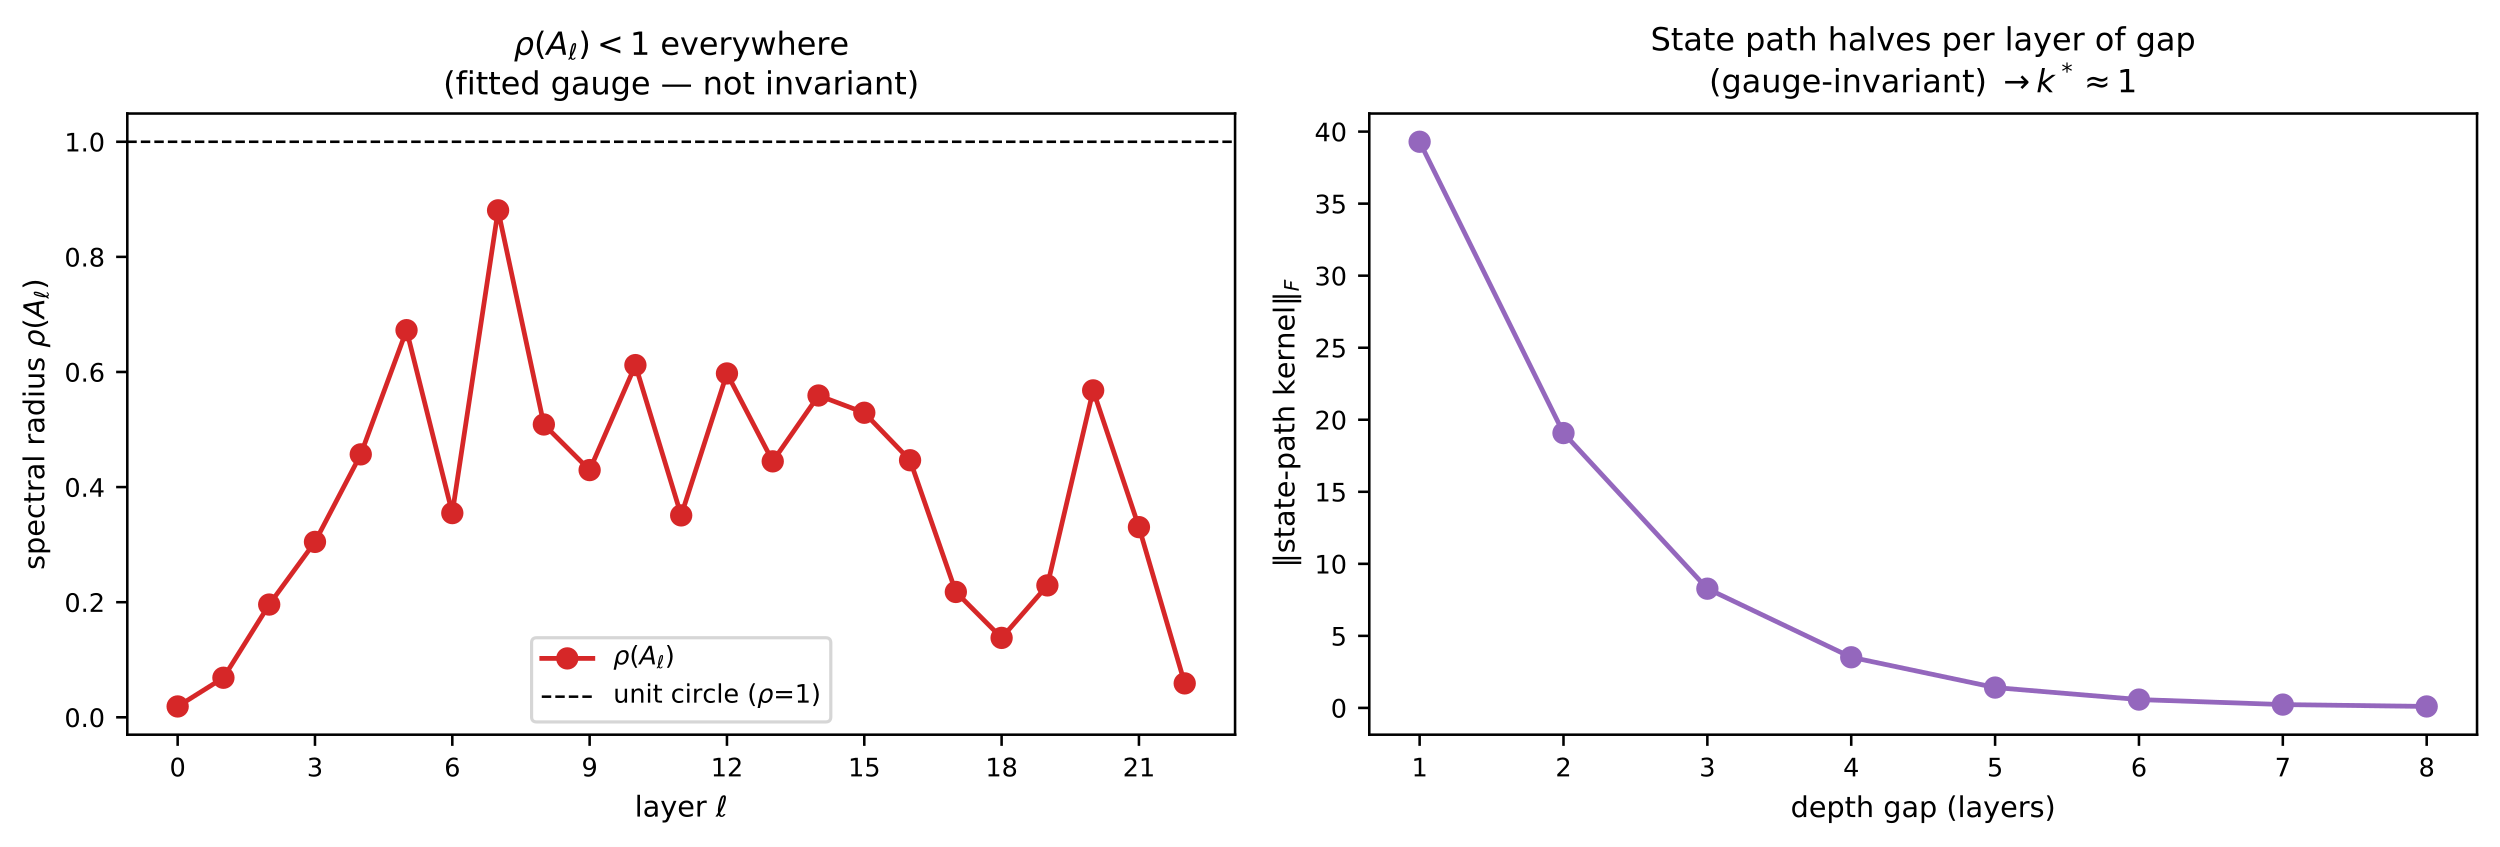
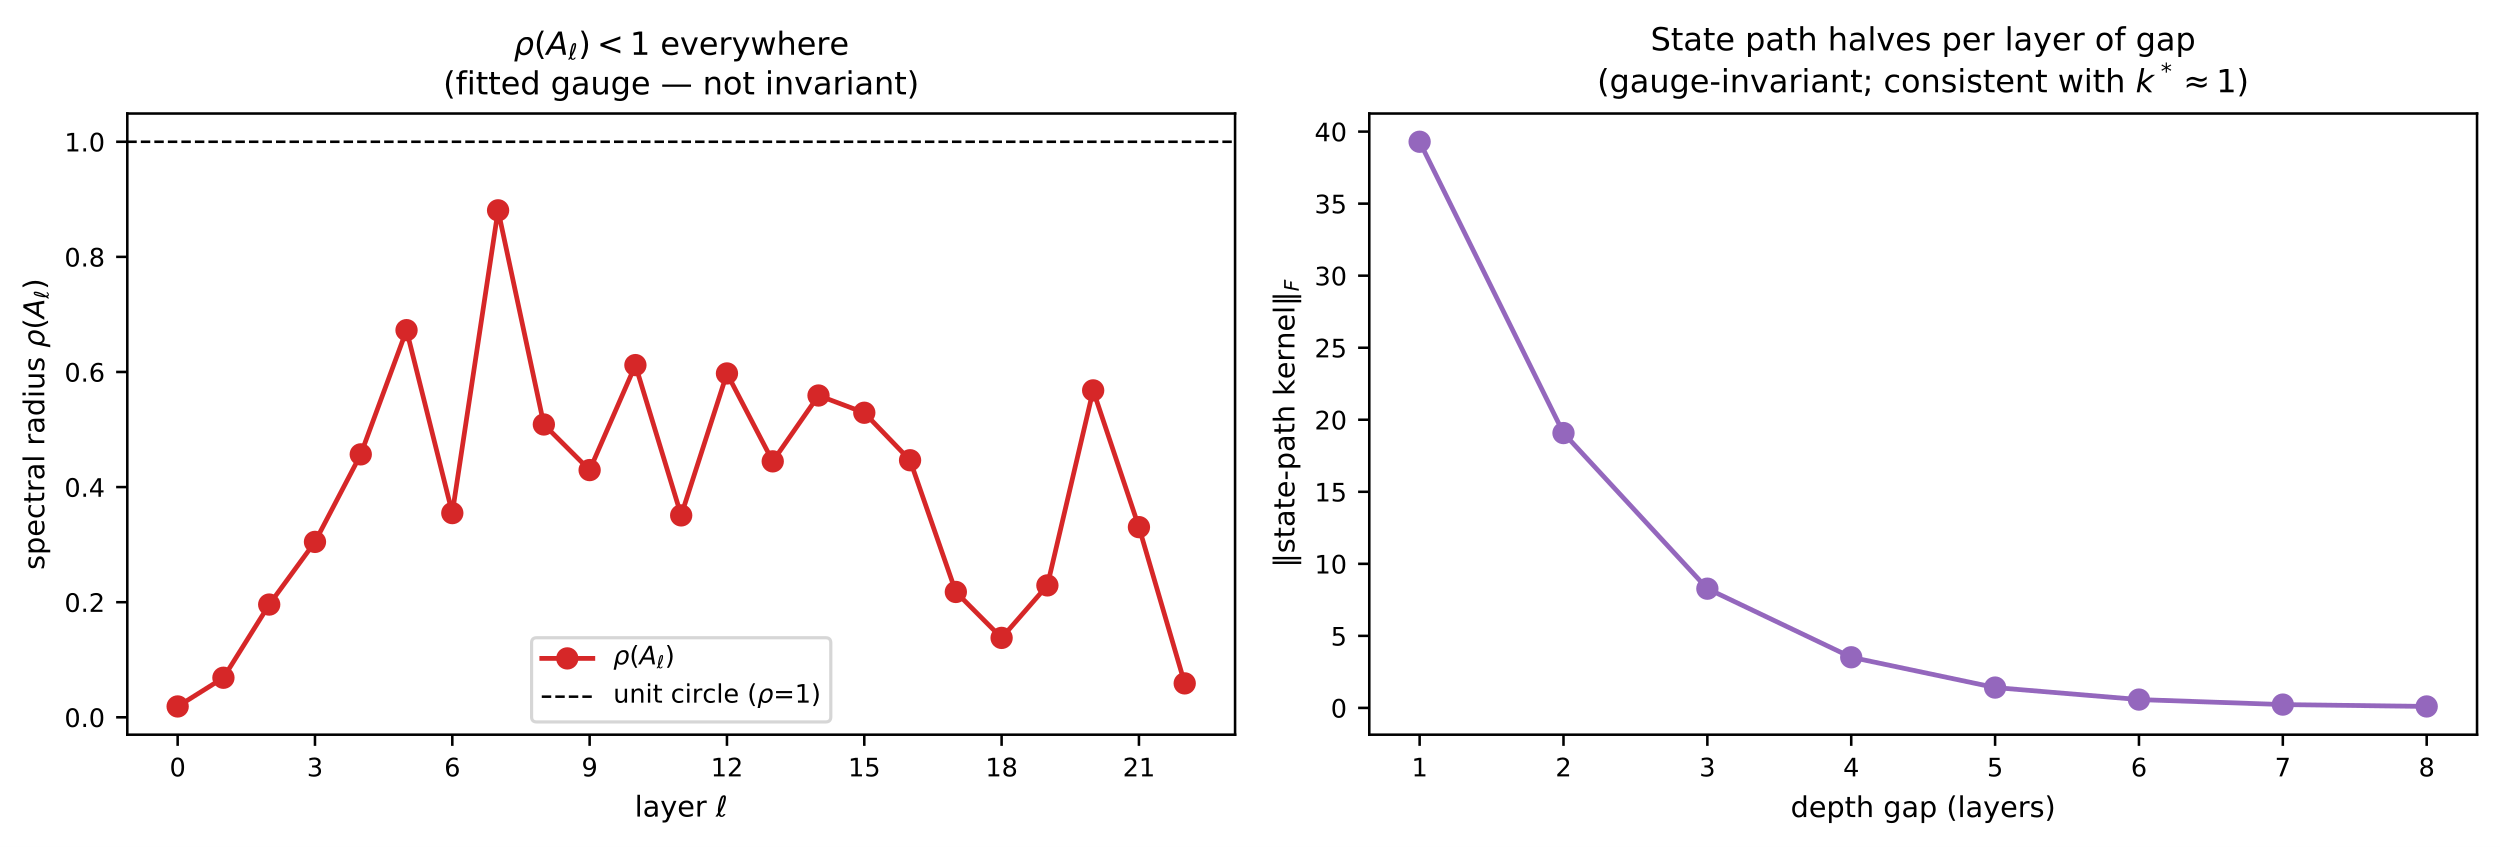
<svg xmlns="http://www.w3.org/2000/svg" xmlns:xlink="http://www.w3.org/1999/xlink" width="784.072pt" height="265.623pt" viewBox="0 0 784.072 265.623" version="1.1">
  <defs>
    <style type="text/css">*{stroke-linejoin: round; stroke-linecap: butt}</style>
  </defs>
  <g id="figure_1">
    <g id="patch_1">
      <path d="M 0 265.623  L 784.072 265.623  L 784.072 0  L 0 0  z " style="fill: #ffffff" />
    </g>
    <g id="axes_1">
      <g id="patch_2">
        <path d="M 39.925 230.42  L 387.353 230.42  L 387.353 35.604  L 39.925 35.604  z " style="fill: #ffffff" />
      </g>
      <g id="matplotlib.axis_1">
        <g id="xtick_1">
          <g id="line2d_1">
            <defs>
              <path id="m513581c044" d="M 0 0  L 0 3.5  " style="stroke: #000000; stroke-width: 0.8" />
            </defs>
            <g>
              <use xlink:href="#m513581c044" x="55.717" y="230.42" style="stroke: #000000; stroke-width: 0.8" />
            </g>
          </g>
          <g id="text_1">
            <text style="font-size: 8px; font-family: 'DejaVu Sans', 'Bitstream Vera Sans', 'Computer Modern Sans Serif', 'Lucida Grande', 'Verdana', 'Geneva', 'Lucid', 'Arial', 'Helvetica', 'Avant Garde', sans-serif; text-anchor: middle" x="55.717" y="243.499" transform="rotate(-0 55.71679 243.4986)">0</text>
          </g>
        </g>
        <g id="xtick_2">
          <g id="line2d_2">
            <g>
              <use xlink:href="#m513581c044" x="98.786" y="230.42" style="stroke: #000000; stroke-width: 0.8" />
            </g>
          </g>
          <g id="text_2">
            <text style="font-size: 8px; font-family: 'DejaVu Sans', 'Bitstream Vera Sans', 'Computer Modern Sans Serif', 'Lucida Grande', 'Verdana', 'Geneva', 'Lucid', 'Arial', 'Helvetica', 'Avant Garde', sans-serif; text-anchor: middle" x="98.786" y="243.499" transform="rotate(-0 98.78638 243.4986)">3</text>
          </g>
        </g>
        <g id="xtick_3">
          <g id="line2d_3">
            <g>
              <use xlink:href="#m513581c044" x="141.856" y="230.42" style="stroke: #000000; stroke-width: 0.8" />
            </g>
          </g>
          <g id="text_3">
            <text style="font-size: 8px; font-family: 'DejaVu Sans', 'Bitstream Vera Sans', 'Computer Modern Sans Serif', 'Lucida Grande', 'Verdana', 'Geneva', 'Lucid', 'Arial', 'Helvetica', 'Avant Garde', sans-serif; text-anchor: middle" x="141.856" y="243.499" transform="rotate(-0 141.856 243.4986)">6</text>
          </g>
        </g>
        <g id="xtick_4">
          <g id="line2d_4">
            <g>
              <use xlink:href="#m513581c044" x="184.926" y="230.42" style="stroke: #000000; stroke-width: 0.8" />
            </g>
          </g>
          <g id="text_4">
            <text style="font-size: 8px; font-family: 'DejaVu Sans', 'Bitstream Vera Sans', 'Computer Modern Sans Serif', 'Lucida Grande', 'Verdana', 'Geneva', 'Lucid', 'Arial', 'Helvetica', 'Avant Garde', sans-serif; text-anchor: middle" x="184.926" y="243.499" transform="rotate(-0 184.9256 243.4986)">9</text>
          </g>
        </g>
        <g id="xtick_5">
          <g id="line2d_5">
            <g>
              <use xlink:href="#m513581c044" x="227.995" y="230.42" style="stroke: #000000; stroke-width: 0.8" />
            </g>
          </g>
          <g id="text_5">
            <text style="font-size: 8px; font-family: 'DejaVu Sans', 'Bitstream Vera Sans', 'Computer Modern Sans Serif', 'Lucida Grande', 'Verdana', 'Geneva', 'Lucid', 'Arial', 'Helvetica', 'Avant Garde', sans-serif; text-anchor: middle" x="227.995" y="243.499" transform="rotate(-0 227.9952 243.4986)">12</text>
          </g>
        </g>
        <g id="xtick_6">
          <g id="line2d_6">
            <g>
              <use xlink:href="#m513581c044" x="271.065" y="230.42" style="stroke: #000000; stroke-width: 0.8" />
            </g>
          </g>
          <g id="text_6">
            <text style="font-size: 8px; font-family: 'DejaVu Sans', 'Bitstream Vera Sans', 'Computer Modern Sans Serif', 'Lucida Grande', 'Verdana', 'Geneva', 'Lucid', 'Arial', 'Helvetica', 'Avant Garde', sans-serif; text-anchor: middle" x="271.065" y="243.499" transform="rotate(-0 271.0647 243.4986)">15</text>
          </g>
        </g>
        <g id="xtick_7">
          <g id="line2d_7">
            <g>
              <use xlink:href="#m513581c044" x="314.134" y="230.42" style="stroke: #000000; stroke-width: 0.8" />
            </g>
          </g>
          <g id="text_7">
            <text style="font-size: 8px; font-family: 'DejaVu Sans', 'Bitstream Vera Sans', 'Computer Modern Sans Serif', 'Lucida Grande', 'Verdana', 'Geneva', 'Lucid', 'Arial', 'Helvetica', 'Avant Garde', sans-serif; text-anchor: middle" x="314.134" y="243.499" transform="rotate(-0 314.1343 243.4986)">18</text>
          </g>
        </g>
        <g id="xtick_8">
          <g id="line2d_8">
            <g>
              <use xlink:href="#m513581c044" x="357.204" y="230.42" style="stroke: #000000; stroke-width: 0.8" />
            </g>
          </g>
          <g id="text_8">
            <text style="font-size: 8px; font-family: 'DejaVu Sans', 'Bitstream Vera Sans', 'Computer Modern Sans Serif', 'Lucida Grande', 'Verdana', 'Geneva', 'Lucid', 'Arial', 'Helvetica', 'Avant Garde', sans-serif; text-anchor: middle" x="357.204" y="243.499" transform="rotate(-0 357.2039 243.4986)">21</text>
          </g>
        </g>
        <g id="text_9">
          <g transform="translate(199.0586 256.2605)">
            <text>
              <tspan x="0" y="-0.156" style="font-size: 9px; font-family: 'DejaVu Sans'">l</tspan>
              <tspan x="2.5" y="-0.156" style="font-size: 9px; font-family: 'DejaVu Sans'">a</tspan>
              <tspan x="8.016" y="-0.156" style="font-size: 9px; font-family: 'DejaVu Sans'">y</tspan>
              <tspan x="13.342" y="-0.156" style="font-size: 9px; font-family: 'DejaVu Sans'">e</tspan>
              <tspan x="18.879" y="-0.156" style="font-size: 9px; font-family: 'DejaVu Sans'">r</tspan>
              <tspan x="22.579" y="-0.156" style="font-size: 9px; font-family: 'DejaVu Sans'"> </tspan>
              <tspan x="25.44" y="-0.156" style="font-style: oblique; font-size: 9px; font-family: 'DejaVu Sans'">ℓ</tspan>
            </text>
          </g>
        </g>
      </g>
      <g id="matplotlib.axis_2">
        <g id="ytick_1">
          <g id="line2d_9">
            <defs>
              <path id="m32dd1cf0d6" d="M 0 0  L -3.5 0  " style="stroke: #000000; stroke-width: 0.8" />
            </defs>
            <g>
              <use xlink:href="#m32dd1cf0d6" x="39.925" y="224.966" style="stroke: #000000; stroke-width: 0.8" />
            </g>
          </g>
          <g id="text_10">
            <text style="font-size: 8px; font-family: 'DejaVu Sans', 'Bitstream Vera Sans', 'Computer Modern Sans Serif', 'Lucida Grande', 'Verdana', 'Geneva', 'Lucid', 'Arial', 'Helvetica', 'Avant Garde', sans-serif; text-anchor: end" x="32.925" y="228.006" transform="rotate(-0 32.92461 228.0056)">0.0</text>
          </g>
        </g>
        <g id="ytick_2">
          <g id="line2d_10">
            <g>
              <use xlink:href="#m32dd1cf0d6" x="39.925" y="188.865" style="stroke: #000000; stroke-width: 0.8" />
            </g>
          </g>
          <g id="text_11">
            <text style="font-size: 8px; font-family: 'DejaVu Sans', 'Bitstream Vera Sans', 'Computer Modern Sans Serif', 'Lucida Grande', 'Verdana', 'Geneva', 'Lucid', 'Arial', 'Helvetica', 'Avant Garde', sans-serif; text-anchor: end" x="32.925" y="191.904" transform="rotate(-0 32.92461 191.9041)">0.2</text>
          </g>
        </g>
        <g id="ytick_3">
          <g id="line2d_11">
            <g>
              <use xlink:href="#m32dd1cf0d6" x="39.925" y="152.764" style="stroke: #000000; stroke-width: 0.8" />
            </g>
          </g>
          <g id="text_12">
            <text style="font-size: 8px; font-family: 'DejaVu Sans', 'Bitstream Vera Sans', 'Computer Modern Sans Serif', 'Lucida Grande', 'Verdana', 'Geneva', 'Lucid', 'Arial', 'Helvetica', 'Avant Garde', sans-serif; text-anchor: end" x="32.925" y="155.803" transform="rotate(-0 32.92461 155.8026)">0.4</text>
          </g>
        </g>
        <g id="ytick_4">
          <g id="line2d_12">
            <g>
              <use xlink:href="#m32dd1cf0d6" x="39.925" y="116.662" style="stroke: #000000; stroke-width: 0.8" />
            </g>
          </g>
          <g id="text_13">
            <text style="font-size: 8px; font-family: 'DejaVu Sans', 'Bitstream Vera Sans', 'Computer Modern Sans Serif', 'Lucida Grande', 'Verdana', 'Geneva', 'Lucid', 'Arial', 'Helvetica', 'Avant Garde', sans-serif; text-anchor: end" x="32.925" y="119.701" transform="rotate(-0 32.92461 119.7011)">0.6</text>
          </g>
        </g>
        <g id="ytick_5">
          <g id="line2d_13">
            <g>
              <use xlink:href="#m32dd1cf0d6" x="39.925" y="80.561" style="stroke: #000000; stroke-width: 0.8" />
            </g>
          </g>
          <g id="text_14">
            <text style="font-size: 8px; font-family: 'DejaVu Sans', 'Bitstream Vera Sans', 'Computer Modern Sans Serif', 'Lucida Grande', 'Verdana', 'Geneva', 'Lucid', 'Arial', 'Helvetica', 'Avant Garde', sans-serif; text-anchor: end" x="32.925" y="83.6" transform="rotate(-0 32.92461 83.59958)">0.8</text>
          </g>
        </g>
        <g id="ytick_6">
          <g id="line2d_14">
            <g>
              <use xlink:href="#m32dd1cf0d6" x="39.925" y="44.459" style="stroke: #000000; stroke-width: 0.8" />
            </g>
          </g>
          <g id="text_15">
            <text style="font-size: 8px; font-family: 'DejaVu Sans', 'Bitstream Vera Sans', 'Computer Modern Sans Serif', 'Lucida Grande', 'Verdana', 'Geneva', 'Lucid', 'Arial', 'Helvetica', 'Avant Garde', sans-serif; text-anchor: end" x="32.925" y="47.498" transform="rotate(-0 32.92461 47.49808)">1.0</text>
          </g>
        </g>
        <g id="text_16">
          <g transform="translate(14.04 178.7321) rotate(-90)">
            <text>
              <tspan x="0" y="-0.156" style="font-size: 9px; font-family: 'DejaVu Sans'">s</tspan>
              <tspan x="4.689" y="-0.156" style="font-size: 9px; font-family: 'DejaVu Sans'">p</tspan>
              <tspan x="10.402" y="-0.156" style="font-size: 9px; font-family: 'DejaVu Sans'">e</tspan>
              <tspan x="15.939" y="-0.156" style="font-size: 9px; font-family: 'DejaVu Sans'">c</tspan>
              <tspan x="20.887" y="-0.156" style="font-size: 9px; font-family: 'DejaVu Sans'">t</tspan>
              <tspan x="24.416" y="-0.156" style="font-size: 9px; font-family: 'DejaVu Sans'">r</tspan>
              <tspan x="28.116" y="-0.156" style="font-size: 9px; font-family: 'DejaVu Sans'">a</tspan>
              <tspan x="33.631" y="-0.156" style="font-size: 9px; font-family: 'DejaVu Sans'">l</tspan>
              <tspan x="36.132" y="-0.156" style="font-size: 9px; font-family: 'DejaVu Sans'"> </tspan>
              <tspan x="38.993" y="-0.156" style="font-size: 9px; font-family: 'DejaVu Sans'">r</tspan>
              <tspan x="42.693" y="-0.156" style="font-size: 9px; font-family: 'DejaVu Sans'">a</tspan>
              <tspan x="48.208" y="-0.156" style="font-size: 9px; font-family: 'DejaVu Sans'">d</tspan>
              <tspan x="53.921" y="-0.156" style="font-size: 9px; font-family: 'DejaVu Sans'">i</tspan>
              <tspan x="56.421" y="-0.156" style="font-size: 9px; font-family: 'DejaVu Sans'">u</tspan>
              <tspan x="62.125" y="-0.156" style="font-size: 9px; font-family: 'DejaVu Sans'">s</tspan>
              <tspan x="66.814" y="-0.156" style="font-size: 9px; font-family: 'DejaVu Sans'"> </tspan>
              <tspan x="75.388" y="-0.156" style="font-size: 9px; font-family: 'DejaVu Sans'">(</tspan>
              <tspan x="87.905" y="-0.156" style="font-size: 9px; font-family: 'DejaVu Sans'">)</tspan>
              <tspan x="69.675" y="-0.156" style="font-style: oblique; font-size: 9px; font-family: 'DejaVu Sans'">ρ</tspan>
              <tspan x="78.899" y="-0.156" style="font-style: oblique; font-size: 9px; font-family: 'DejaVu Sans'">A</tspan>
              <tspan x="85.056" y="1.194" style="font-style: oblique; font-size: 6.3px; font-family: 'DejaVu Sans'">ℓ</tspan>
            </text>
          </g>
        </g>
      </g>
      <g id="line2d_15">
        <path d="M 55.717 221.565  L 70.073 212.562  L 84.43 189.605  L 98.786 169.954  L 113.143 142.501  L 127.499 103.548  L 141.856 160.921  L 156.213 65.967  L 170.569 133.13  L 184.926 147.433  L 199.282 114.507  L 213.639 161.644  L 227.995 117.125  L 242.352 144.693  L 256.708 124.043  L 271.065 129.451  L 285.421 144.346  L 299.778 185.654  L 314.134 200.063  L 328.491 183.6  L 342.847 122.439  L 357.204 165.322  L 371.56 214.328  " clip-path="url(#pdb1c7c481f)" style="fill: none; stroke: #d62728; stroke-width: 1.5; stroke-linecap: square" />
        <defs>
          <path id="m86b4db3403" d="M 0 3  C 0.796 3 1.559 2.684 2.121 2.121  C 2.684 1.559 3 0.796 3 0  C 3 -0.796 2.684 -1.559 2.121 -2.121  C 1.559 -2.684 0.796 -3 0 -3  C -0.796 -3 -1.559 -2.684 -2.121 -2.121  C -2.684 -1.559 -3 -0.796 -3 0  C -3 0.796 -2.684 1.559 -2.121 2.121  C -1.559 2.684 -0.796 3 0 3  z " style="stroke: #d62728" />
        </defs>
        <g clip-path="url(#pdb1c7c481f)">
          <use xlink:href="#m86b4db3403" x="55.717" y="221.565" style="fill: #d62728; stroke: #d62728" />
          <use xlink:href="#m86b4db3403" x="70.073" y="212.562" style="fill: #d62728; stroke: #d62728" />
          <use xlink:href="#m86b4db3403" x="84.43" y="189.605" style="fill: #d62728; stroke: #d62728" />
          <use xlink:href="#m86b4db3403" x="98.786" y="169.954" style="fill: #d62728; stroke: #d62728" />
          <use xlink:href="#m86b4db3403" x="113.143" y="142.501" style="fill: #d62728; stroke: #d62728" />
          <use xlink:href="#m86b4db3403" x="127.499" y="103.548" style="fill: #d62728; stroke: #d62728" />
          <use xlink:href="#m86b4db3403" x="141.856" y="160.921" style="fill: #d62728; stroke: #d62728" />
          <use xlink:href="#m86b4db3403" x="156.213" y="65.967" style="fill: #d62728; stroke: #d62728" />
          <use xlink:href="#m86b4db3403" x="170.569" y="133.13" style="fill: #d62728; stroke: #d62728" />
          <use xlink:href="#m86b4db3403" x="184.926" y="147.433" style="fill: #d62728; stroke: #d62728" />
          <use xlink:href="#m86b4db3403" x="199.282" y="114.507" style="fill: #d62728; stroke: #d62728" />
          <use xlink:href="#m86b4db3403" x="213.639" y="161.644" style="fill: #d62728; stroke: #d62728" />
          <use xlink:href="#m86b4db3403" x="227.995" y="117.125" style="fill: #d62728; stroke: #d62728" />
          <use xlink:href="#m86b4db3403" x="242.352" y="144.693" style="fill: #d62728; stroke: #d62728" />
          <use xlink:href="#m86b4db3403" x="256.708" y="124.043" style="fill: #d62728; stroke: #d62728" />
          <use xlink:href="#m86b4db3403" x="271.065" y="129.451" style="fill: #d62728; stroke: #d62728" />
          <use xlink:href="#m86b4db3403" x="285.421" y="144.346" style="fill: #d62728; stroke: #d62728" />
          <use xlink:href="#m86b4db3403" x="299.778" y="185.654" style="fill: #d62728; stroke: #d62728" />
          <use xlink:href="#m86b4db3403" x="314.134" y="200.063" style="fill: #d62728; stroke: #d62728" />
          <use xlink:href="#m86b4db3403" x="328.491" y="183.6" style="fill: #d62728; stroke: #d62728" />
          <use xlink:href="#m86b4db3403" x="342.847" y="122.439" style="fill: #d62728; stroke: #d62728" />
          <use xlink:href="#m86b4db3403" x="357.204" y="165.322" style="fill: #d62728; stroke: #d62728" />
          <use xlink:href="#m86b4db3403" x="371.56" y="214.328" style="fill: #d62728; stroke: #d62728" />
        </g>
      </g>
      <g id="line2d_16">
        <path d="M 39.925 44.459  L 387.353 44.459  " clip-path="url(#pdb1c7c481f)" style="fill: none; stroke-dasharray: 2.96,1.28; stroke-dashoffset: 0; stroke: #000000; stroke-width: 0.8" />
      </g>
      <g id="patch_3">
        <path d="M 39.925 230.42  L 39.925 35.604  " style="fill: none; stroke: #000000; stroke-width: 0.8; stroke-linejoin: miter; stroke-linecap: square" />
      </g>
      <g id="patch_4">
        <path d="M 387.353 230.42  L 387.353 35.604  " style="fill: none; stroke: #000000; stroke-width: 0.8; stroke-linejoin: miter; stroke-linecap: square" />
      </g>
      <g id="patch_5">
        <path d="M 39.925 230.42  L 387.353 230.42  " style="fill: none; stroke: #000000; stroke-width: 0.8; stroke-linejoin: miter; stroke-linecap: square" />
      </g>
      <g id="patch_6">
        <path d="M 39.925 35.604  L 387.353 35.604  " style="fill: none; stroke: #000000; stroke-width: 0.8; stroke-linejoin: miter; stroke-linecap: square" />
      </g>
      <g id="text_17">
        <g transform="translate(161.1386 17.60098)">
          <text>
            <tspan x="0" y="-0.406" style="font-style: oblique; font-size: 10px; font-family: 'DejaVu Sans'">ρ</tspan>
            <tspan x="10.249" y="-0.406" style="font-style: oblique; font-size: 10px; font-family: 'DejaVu Sans'">A</tspan>
            <tspan x="6.348" y="-0.406" style="font-size: 10px; font-family: 'DejaVu Sans'">(</tspan>
            <tspan x="20.255" y="-0.406" style="font-size: 10px; font-family: 'DejaVu Sans'">)</tspan>
            <tspan x="26.104" y="-0.406" style="font-size: 10px; font-family: 'DejaVu Sans'">&lt;</tspan>
            <tspan x="36.432" y="-0.406" style="font-size: 10px; font-family: 'DejaVu Sans'">1</tspan>
            <tspan x="42.794" y="-0.406" style="font-size: 10px; font-family: 'DejaVu Sans'"> </tspan>
            <tspan x="45.973" y="-0.406" style="font-size: 10px; font-family: 'DejaVu Sans'">e</tspan>
            <tspan x="52.125" y="-0.406" style="font-size: 10px; font-family: 'DejaVu Sans'">v</tspan>
            <tspan x="58.043" y="-0.406" style="font-size: 10px; font-family: 'DejaVu Sans'">e</tspan>
            <tspan x="64.195" y="-0.406" style="font-size: 10px; font-family: 'DejaVu Sans'">r</tspan>
            <tspan x="68.307" y="-0.406" style="font-size: 10px; font-family: 'DejaVu Sans'">y</tspan>
            <tspan x="74.225" y="-0.406" style="font-size: 10px; font-family: 'DejaVu Sans'">w</tspan>
            <tspan x="82.403" y="-0.406" style="font-size: 10px; font-family: 'DejaVu Sans'">h</tspan>
            <tspan x="88.741" y="-0.406" style="font-size: 10px; font-family: 'DejaVu Sans'">e</tspan>
            <tspan x="94.894" y="-0.406" style="font-size: 10px; font-family: 'DejaVu Sans'">r</tspan>
            <tspan x="99.005" y="-0.406" style="font-size: 10px; font-family: 'DejaVu Sans'">e</tspan>
            <tspan x="17.09" y="1.094" style="font-style: oblique; font-size: 7px; font-family: 'DejaVu Sans'">ℓ</tspan>
          </text>
        </g>
        <text style="font-size: 10px; font-family: 'DejaVu Sans', 'Bitstream Vera Sans', 'Computer Modern Sans Serif', 'Lucida Grande', 'Verdana', 'Geneva', 'Lucid', 'Arial', 'Helvetica', 'Avant Garde', sans-serif" transform="translate(138.9957 29.60371)">(fitted gauge — not invariant)</text>
      </g>
      <g id="legend_1">
        <g id="patch_7">
          <path d="M 168.319 226.42  L 258.959 226.42  Q 260.559 226.42 260.559 224.82  L 260.559 201.617  Q 260.559 200.017 258.959 200.017  L 168.319 200.017  Q 166.719 200.017 166.719 201.617  L 166.719 224.82  Q 166.719 226.42 168.319 226.42  z " style="fill: #ffffff; opacity: 0.8; stroke: #cccccc; stroke-linejoin: miter" />
        </g>
        <g id="line2d_17">
          <path d="M 169.919 206.497  L 177.919 206.497  L 185.919 206.497  " style="fill: none; stroke: #d62728; stroke-width: 1.5; stroke-linecap: square" />
          <g>
            <use xlink:href="#m86b4db3403" x="177.919" y="206.497" style="fill: #d62728; stroke: #d62728" />
          </g>
        </g>
        <g id="text_18">
          <g transform="translate(192.3186 209.2967)">
            <text>
              <tspan x="0" y="-0.922" style="font-style: oblique; font-size: 8px; font-family: 'DejaVu Sans'">ρ</tspan>
              <tspan x="8.199" y="-0.922" style="font-style: oblique; font-size: 8px; font-family: 'DejaVu Sans'">A</tspan>
              <tspan x="5.078" y="-0.922" style="font-size: 8px; font-family: 'DejaVu Sans'">(</tspan>
              <tspan x="16.204" y="-0.922" style="font-size: 8px; font-family: 'DejaVu Sans'">)</tspan>
              <tspan x="13.672" y="0.278" style="font-style: oblique; font-size: 5.6px; font-family: 'DejaVu Sans'">ℓ</tspan>
            </text>
          </g>
        </g>
        <g id="line2d_18">
          <path d="M 169.919 218.499  L 177.919 218.499  L 185.919 218.499  " style="fill: none; stroke-dasharray: 2.96,1.28; stroke-dashoffset: 0; stroke: #000000; stroke-width: 0.8" />
        </g>
        <g id="text_19">
          <g transform="translate(192.3186 221.2986)">
            <text>
              <tspan x="0" y="-0.922" style="font-size: 8px; font-family: 'DejaVu Sans'">u</tspan>
              <tspan x="5.07" y="-0.922" style="font-size: 8px; font-family: 'DejaVu Sans'">n</tspan>
              <tspan x="10.141" y="-0.922" style="font-size: 8px; font-family: 'DejaVu Sans'">i</tspan>
              <tspan x="12.363" y="-0.922" style="font-size: 8px; font-family: 'DejaVu Sans'">t</tspan>
              <tspan x="15.5" y="-0.922" style="font-size: 8px; font-family: 'DejaVu Sans'"> </tspan>
              <tspan x="18.043" y="-0.922" style="font-size: 8px; font-family: 'DejaVu Sans'">c</tspan>
              <tspan x="22.441" y="-0.922" style="font-size: 8px; font-family: 'DejaVu Sans'">i</tspan>
              <tspan x="24.664" y="-0.922" style="font-size: 8px; font-family: 'DejaVu Sans'">r</tspan>
              <tspan x="27.953" y="-0.922" style="font-size: 8px; font-family: 'DejaVu Sans'">c</tspan>
              <tspan x="32.352" y="-0.922" style="font-size: 8px; font-family: 'DejaVu Sans'">l</tspan>
              <tspan x="34.574" y="-0.922" style="font-size: 8px; font-family: 'DejaVu Sans'">e</tspan>
              <tspan x="39.496" y="-0.922" style="font-size: 8px; font-family: 'DejaVu Sans'"> </tspan>
              <tspan x="42.039" y="-0.922" style="font-size: 8px; font-family: 'DejaVu Sans'">(</tspan>
              <tspan x="50.238" y="-0.922" style="font-size: 8px; font-family: 'DejaVu Sans'">=</tspan>
              <tspan x="56.941" y="-0.922" style="font-size: 8px; font-family: 'DejaVu Sans'">1</tspan>
              <tspan x="62.031" y="-0.922" style="font-size: 8px; font-family: 'DejaVu Sans'">)</tspan>
              <tspan x="45.16" y="-0.922" style="font-style: oblique; font-size: 8px; font-family: 'DejaVu Sans'">ρ</tspan>
            </text>
          </g>
        </g>
      </g>
    </g>
    <g id="axes_2">
      <g id="patch_8">
        <path d="M 429.444 230.42  L 776.872 230.42  L 776.872 35.604  L 429.444 35.604  z " style="fill: #ffffff" />
      </g>
      <g id="matplotlib.axis_3">
        <g id="xtick_9">
          <g id="line2d_19">
            <g>
              <use xlink:href="#m513581c044" x="445.236" y="230.42" style="stroke: #000000; stroke-width: 0.8" />
            </g>
          </g>
          <g id="text_20">
            <text style="font-size: 8px; font-family: 'DejaVu Sans', 'Bitstream Vera Sans', 'Computer Modern Sans Serif', 'Lucida Grande', 'Verdana', 'Geneva', 'Lucid', 'Arial', 'Helvetica', 'Avant Garde', sans-serif; text-anchor: middle" x="445.236" y="243.499" transform="rotate(-0 445.2357 243.4986)">1</text>
          </g>
        </g>
        <g id="xtick_10">
          <g id="line2d_20">
            <g>
              <use xlink:href="#m513581c044" x="490.356" y="230.42" style="stroke: #000000; stroke-width: 0.8" />
            </g>
          </g>
          <g id="text_21">
            <text style="font-size: 8px; font-family: 'DejaVu Sans', 'Bitstream Vera Sans', 'Computer Modern Sans Serif', 'Lucida Grande', 'Verdana', 'Geneva', 'Lucid', 'Arial', 'Helvetica', 'Avant Garde', sans-serif; text-anchor: middle" x="490.356" y="243.499" transform="rotate(-0 490.3563 243.4986)">2</text>
          </g>
        </g>
        <g id="xtick_11">
          <g id="line2d_21">
            <g>
              <use xlink:href="#m513581c044" x="535.477" y="230.42" style="stroke: #000000; stroke-width: 0.8" />
            </g>
          </g>
          <g id="text_22">
            <text style="font-size: 8px; font-family: 'DejaVu Sans', 'Bitstream Vera Sans', 'Computer Modern Sans Serif', 'Lucida Grande', 'Verdana', 'Geneva', 'Lucid', 'Arial', 'Helvetica', 'Avant Garde', sans-serif; text-anchor: middle" x="535.477" y="243.499" transform="rotate(-0 535.4768 243.4986)">3</text>
          </g>
        </g>
        <g id="xtick_12">
          <g id="line2d_22">
            <g>
              <use xlink:href="#m513581c044" x="580.597" y="230.42" style="stroke: #000000; stroke-width: 0.8" />
            </g>
          </g>
          <g id="text_23">
            <text style="font-size: 8px; font-family: 'DejaVu Sans', 'Bitstream Vera Sans', 'Computer Modern Sans Serif', 'Lucida Grande', 'Verdana', 'Geneva', 'Lucid', 'Arial', 'Helvetica', 'Avant Garde', sans-serif; text-anchor: middle" x="580.597" y="243.499" transform="rotate(-0 580.5973 243.4986)">4</text>
          </g>
        </g>
        <g id="xtick_13">
          <g id="line2d_23">
            <g>
              <use xlink:href="#m513581c044" x="625.718" y="230.42" style="stroke: #000000; stroke-width: 0.8" />
            </g>
          </g>
          <g id="text_24">
            <text style="font-size: 8px; font-family: 'DejaVu Sans', 'Bitstream Vera Sans', 'Computer Modern Sans Serif', 'Lucida Grande', 'Verdana', 'Geneva', 'Lucid', 'Arial', 'Helvetica', 'Avant Garde', sans-serif; text-anchor: middle" x="625.718" y="243.499" transform="rotate(-0 625.7178 243.4986)">5</text>
          </g>
        </g>
        <g id="xtick_14">
          <g id="line2d_24">
            <g>
              <use xlink:href="#m513581c044" x="670.838" y="230.42" style="stroke: #000000; stroke-width: 0.8" />
            </g>
          </g>
          <g id="text_25">
            <text style="font-size: 8px; font-family: 'DejaVu Sans', 'Bitstream Vera Sans', 'Computer Modern Sans Serif', 'Lucida Grande', 'Verdana', 'Geneva', 'Lucid', 'Arial', 'Helvetica', 'Avant Garde', sans-serif; text-anchor: middle" x="670.838" y="243.499" transform="rotate(-0 670.8384 243.4986)">6</text>
          </g>
        </g>
        <g id="xtick_15">
          <g id="line2d_25">
            <g>
              <use xlink:href="#m513581c044" x="715.959" y="230.42" style="stroke: #000000; stroke-width: 0.8" />
            </g>
          </g>
          <g id="text_26">
            <text style="font-size: 8px; font-family: 'DejaVu Sans', 'Bitstream Vera Sans', 'Computer Modern Sans Serif', 'Lucida Grande', 'Verdana', 'Geneva', 'Lucid', 'Arial', 'Helvetica', 'Avant Garde', sans-serif; text-anchor: middle" x="715.959" y="243.499" transform="rotate(-0 715.9589 243.4986)">7</text>
          </g>
        </g>
        <g id="xtick_16">
          <g id="line2d_26">
            <g>
              <use xlink:href="#m513581c044" x="761.079" y="230.42" style="stroke: #000000; stroke-width: 0.8" />
            </g>
          </g>
          <g id="text_27">
            <text style="font-size: 8px; font-family: 'DejaVu Sans', 'Bitstream Vera Sans', 'Computer Modern Sans Serif', 'Lucida Grande', 'Verdana', 'Geneva', 'Lucid', 'Arial', 'Helvetica', 'Avant Garde', sans-serif; text-anchor: middle" x="761.079" y="243.499" transform="rotate(-0 761.0794 243.4986)">8</text>
          </g>
        </g>
        <g id="text_28">
          <text style="font-size: 9px; font-family: 'DejaVu Sans', 'Bitstream Vera Sans', 'Computer Modern Sans Serif', 'Lucida Grande', 'Verdana', 'Geneva', 'Lucid', 'Arial', 'Helvetica', 'Avant Garde', sans-serif; text-anchor: middle" x="603.158" y="256.259" transform="rotate(-0 603.1576 256.2591)">depth gap (layers)</text>
        </g>
      </g>
      <g id="matplotlib.axis_4">
        <g id="ytick_7">
          <g id="line2d_27">
            <g>
              <use xlink:href="#m32dd1cf0d6" x="429.444" y="222.018" style="stroke: #000000; stroke-width: 0.8" />
            </g>
          </g>
          <g id="text_29">
            <text style="font-size: 8px; font-family: 'DejaVu Sans', 'Bitstream Vera Sans', 'Computer Modern Sans Serif', 'Lucida Grande', 'Verdana', 'Geneva', 'Lucid', 'Arial', 'Helvetica', 'Avant Garde', sans-serif; text-anchor: end" x="422.444" y="225.057" transform="rotate(-0 422.4436 225.0569)">0</text>
          </g>
        </g>
        <g id="ytick_8">
          <g id="line2d_28">
            <g>
              <use xlink:href="#m32dd1cf0d6" x="429.444" y="199.425" style="stroke: #000000; stroke-width: 0.8" />
            </g>
          </g>
          <g id="text_30">
            <text style="font-size: 8px; font-family: 'DejaVu Sans', 'Bitstream Vera Sans', 'Computer Modern Sans Serif', 'Lucida Grande', 'Verdana', 'Geneva', 'Lucid', 'Arial', 'Helvetica', 'Avant Garde', sans-serif; text-anchor: end" x="422.444" y="202.464" transform="rotate(-0 422.4436 202.464)">5</text>
          </g>
        </g>
        <g id="ytick_9">
          <g id="line2d_29">
            <g>
              <use xlink:href="#m32dd1cf0d6" x="429.444" y="176.832" style="stroke: #000000; stroke-width: 0.8" />
            </g>
          </g>
          <g id="text_31">
            <text style="font-size: 8px; font-family: 'DejaVu Sans', 'Bitstream Vera Sans', 'Computer Modern Sans Serif', 'Lucida Grande', 'Verdana', 'Geneva', 'Lucid', 'Arial', 'Helvetica', 'Avant Garde', sans-serif; text-anchor: end" x="422.444" y="179.871" transform="rotate(-0 422.4436 179.8712)">10</text>
          </g>
        </g>
        <g id="ytick_10">
          <g id="line2d_30">
            <g>
              <use xlink:href="#m32dd1cf0d6" x="429.444" y="154.239" style="stroke: #000000; stroke-width: 0.8" />
            </g>
          </g>
          <g id="text_32">
            <text style="font-size: 8px; font-family: 'DejaVu Sans', 'Bitstream Vera Sans', 'Computer Modern Sans Serif', 'Lucida Grande', 'Verdana', 'Geneva', 'Lucid', 'Arial', 'Helvetica', 'Avant Garde', sans-serif; text-anchor: end" x="422.444" y="157.278" transform="rotate(-0 422.4436 157.2784)">15</text>
          </g>
        </g>
        <g id="ytick_11">
          <g id="line2d_31">
            <g>
              <use xlink:href="#m32dd1cf0d6" x="429.444" y="131.646" style="stroke: #000000; stroke-width: 0.8" />
            </g>
          </g>
          <g id="text_33">
            <text style="font-size: 8px; font-family: 'DejaVu Sans', 'Bitstream Vera Sans', 'Computer Modern Sans Serif', 'Lucida Grande', 'Verdana', 'Geneva', 'Lucid', 'Arial', 'Helvetica', 'Avant Garde', sans-serif; text-anchor: end" x="422.444" y="134.686" transform="rotate(-0 422.4436 134.6855)">20</text>
          </g>
        </g>
        <g id="ytick_12">
          <g id="line2d_32">
            <g>
              <use xlink:href="#m32dd1cf0d6" x="429.444" y="109.054" style="stroke: #000000; stroke-width: 0.8" />
            </g>
          </g>
          <g id="text_34">
            <text style="font-size: 8px; font-family: 'DejaVu Sans', 'Bitstream Vera Sans', 'Computer Modern Sans Serif', 'Lucida Grande', 'Verdana', 'Geneva', 'Lucid', 'Arial', 'Helvetica', 'Avant Garde', sans-serif; text-anchor: end" x="422.444" y="112.093" transform="rotate(-0 422.4436 112.0927)">25</text>
          </g>
        </g>
        <g id="ytick_13">
          <g id="line2d_33">
            <g>
              <use xlink:href="#m32dd1cf0d6" x="429.444" y="86.461" style="stroke: #000000; stroke-width: 0.8" />
            </g>
          </g>
          <g id="text_35">
            <text style="font-size: 8px; font-family: 'DejaVu Sans', 'Bitstream Vera Sans', 'Computer Modern Sans Serif', 'Lucida Grande', 'Verdana', 'Geneva', 'Lucid', 'Arial', 'Helvetica', 'Avant Garde', sans-serif; text-anchor: end" x="422.444" y="89.5" transform="rotate(-0 422.4436 89.49984)">30</text>
          </g>
        </g>
        <g id="ytick_14">
          <g id="line2d_34">
            <g>
              <use xlink:href="#m32dd1cf0d6" x="429.444" y="63.868" style="stroke: #000000; stroke-width: 0.8" />
            </g>
          </g>
          <g id="text_36">
            <text style="font-size: 8px; font-family: 'DejaVu Sans', 'Bitstream Vera Sans', 'Computer Modern Sans Serif', 'Lucida Grande', 'Verdana', 'Geneva', 'Lucid', 'Arial', 'Helvetica', 'Avant Garde', sans-serif; text-anchor: end" x="422.444" y="66.907" transform="rotate(-0 422.4436 66.907)">35</text>
          </g>
        </g>
        <g id="ytick_15">
          <g id="line2d_35">
            <g>
              <use xlink:href="#m32dd1cf0d6" x="429.444" y="41.275" style="stroke: #000000; stroke-width: 0.8" />
            </g>
          </g>
          <g id="text_37">
            <text style="font-size: 8px; font-family: 'DejaVu Sans', 'Bitstream Vera Sans', 'Computer Modern Sans Serif', 'Lucida Grande', 'Verdana', 'Geneva', 'Lucid', 'Arial', 'Helvetica', 'Avant Garde', sans-serif; text-anchor: end" x="422.444" y="44.314" transform="rotate(-0 422.4436 44.31415)">40</text>
          </g>
        </g>
        <g id="text_38">
          <g transform="translate(406.1014 178.0121) rotate(-90)">
            <text>
              <tspan x="0" y="-0.125" style="font-size: 9px; font-family: 'DejaVu Sans'">‖</tspan>
              <tspan x="4.5" y="-0.125" style="font-size: 9px; font-family: 'DejaVu Sans'">s</tspan>
              <tspan x="9.189" y="-0.125" style="font-size: 9px; font-family: 'DejaVu Sans'">t</tspan>
              <tspan x="12.718" y="-0.125" style="font-size: 9px; font-family: 'DejaVu Sans'">a</tspan>
              <tspan x="18.233" y="-0.125" style="font-size: 9px; font-family: 'DejaVu Sans'">t</tspan>
              <tspan x="21.762" y="-0.125" style="font-size: 9px; font-family: 'DejaVu Sans'">e</tspan>
              <tspan x="27.299" y="-0.125" style="font-size: 9px; font-family: 'DejaVu Sans'">-</tspan>
              <tspan x="30.546" y="-0.125" style="font-size: 9px; font-family: 'DejaVu Sans'">p</tspan>
              <tspan x="36.259" y="-0.125" style="font-size: 9px; font-family: 'DejaVu Sans'">a</tspan>
              <tspan x="41.774" y="-0.125" style="font-size: 9px; font-family: 'DejaVu Sans'">t</tspan>
              <tspan x="45.303" y="-0.125" style="font-size: 9px; font-family: 'DejaVu Sans'">h</tspan>
              <tspan x="51.007" y="-0.125" style="font-size: 9px; font-family: 'DejaVu Sans'"> </tspan>
              <tspan x="53.868" y="-0.125" style="font-size: 9px; font-family: 'DejaVu Sans'">k</tspan>
              <tspan x="59.08" y="-0.125" style="font-size: 9px; font-family: 'DejaVu Sans'">e</tspan>
              <tspan x="64.617" y="-0.125" style="font-size: 9px; font-family: 'DejaVu Sans'">r</tspan>
              <tspan x="68.317" y="-0.125" style="font-size: 9px; font-family: 'DejaVu Sans'">n</tspan>
              <tspan x="74.021" y="-0.125" style="font-size: 9px; font-family: 'DejaVu Sans'">e</tspan>
              <tspan x="79.559" y="-0.125" style="font-size: 9px; font-family: 'DejaVu Sans'">l</tspan>
              <tspan x="82.059" y="-0.125" style="font-size: 9px; font-family: 'DejaVu Sans'">‖</tspan>
              <tspan x="86.645" y="1.225" style="font-style: oblique; font-size: 6.3px; font-family: 'DejaVu Sans'">F</tspan>
            </text>
          </g>
        </g>
      </g>
      <g id="line2d_36">
        <path d="M 445.236 44.459  L 490.356 135.823  L 535.477 184.628  L 580.597 206.138  L 625.718 215.641  L 670.838 219.407  L 715.959 220.979  L 761.079 221.565  " clip-path="url(#p3f135abdfa)" style="fill: none; stroke: #9467bd; stroke-width: 1.5; stroke-linecap: square" />
        <defs>
          <path id="m23590309b6" d="M 0 3  C 0.796 3 1.559 2.684 2.121 2.121  C 2.684 1.559 3 0.796 3 0  C 3 -0.796 2.684 -1.559 2.121 -2.121  C 1.559 -2.684 0.796 -3 0 -3  C -0.796 -3 -1.559 -2.684 -2.121 -2.121  C -2.684 -1.559 -3 -0.796 -3 0  C -3 0.796 -2.684 1.559 -2.121 2.121  C -1.559 2.684 -0.796 3 0 3  z " style="stroke: #9467bd" />
        </defs>
        <g clip-path="url(#p3f135abdfa)">
          <use xlink:href="#m23590309b6" x="445.236" y="44.459" style="fill: #9467bd; stroke: #9467bd" />
          <use xlink:href="#m23590309b6" x="490.356" y="135.823" style="fill: #9467bd; stroke: #9467bd" />
          <use xlink:href="#m23590309b6" x="535.477" y="184.628" style="fill: #9467bd; stroke: #9467bd" />
          <use xlink:href="#m23590309b6" x="580.597" y="206.138" style="fill: #9467bd; stroke: #9467bd" />
          <use xlink:href="#m23590309b6" x="625.718" y="215.641" style="fill: #9467bd; stroke: #9467bd" />
          <use xlink:href="#m23590309b6" x="670.838" y="219.407" style="fill: #9467bd; stroke: #9467bd" />
          <use xlink:href="#m23590309b6" x="715.959" y="220.979" style="fill: #9467bd; stroke: #9467bd" />
          <use xlink:href="#m23590309b6" x="761.079" y="221.565" style="fill: #9467bd; stroke: #9467bd" />
        </g>
      </g>
      <g id="patch_9">
        <path d="M 429.444 230.42  L 429.444 35.604  " style="fill: none; stroke: #000000; stroke-width: 0.8; stroke-linejoin: miter; stroke-linecap: square" />
      </g>
      <g id="patch_10">
        <path d="M 776.872 230.42  L 776.872 35.604  " style="fill: none; stroke: #000000; stroke-width: 0.8; stroke-linejoin: miter; stroke-linecap: square" />
      </g>
      <g id="patch_11">
        <path d="M 429.444 230.42  L 776.872 230.42  " style="fill: none; stroke: #000000; stroke-width: 0.8; stroke-linejoin: miter; stroke-linecap: square" />
      </g>
      <g id="patch_12">
        <path d="M 429.444 35.604  L 776.872 35.604  " style="fill: none; stroke: #000000; stroke-width: 0.8; stroke-linejoin: miter; stroke-linecap: square" />
      </g>
      <g id="text_39">
        <text style="font-size: 10px; font-family: 'DejaVu Sans', 'Bitstream Vera Sans', 'Computer Modern Sans Serif', 'Lucida Grande', 'Verdana', 'Geneva', 'Lucid', 'Arial', 'Helvetica', 'Avant Garde', sans-serif" transform="translate(517.6755 15.79941)">State path halves per layer of gap</text>
-         <g transform="translate(536.0076 29.60371)">
+         <g transform="translate(500.9076 29.60371)">
          <text>
            <tspan x="0" y="-0.675" style="font-size: 10px; font-family: 'DejaVu Sans'">(</tspan>
            <tspan x="3.901" y="-0.675" style="font-size: 10px; font-family: 'DejaVu Sans'">g</tspan>
            <tspan x="10.249" y="-0.675" style="font-size: 10px; font-family: 'DejaVu Sans'">a</tspan>
            <tspan x="16.377" y="-0.675" style="font-size: 10px; font-family: 'DejaVu Sans'">u</tspan>
            <tspan x="22.715" y="-0.675" style="font-size: 10px; font-family: 'DejaVu Sans'">g</tspan>
            <tspan x="29.062" y="-0.675" style="font-size: 10px; font-family: 'DejaVu Sans'">e</tspan>
            <tspan x="35.215" y="-0.675" style="font-size: 10px; font-family: 'DejaVu Sans'">-</tspan>
            <tspan x="38.823" y="-0.675" style="font-size: 10px; font-family: 'DejaVu Sans'">i</tspan>
            <tspan x="41.602" y="-0.675" style="font-size: 10px; font-family: 'DejaVu Sans'">n</tspan>
            <tspan x="47.939" y="-0.675" style="font-size: 10px; font-family: 'DejaVu Sans'">v</tspan>
            <tspan x="53.857" y="-0.675" style="font-size: 10px; font-family: 'DejaVu Sans'">a</tspan>
            <tspan x="59.985" y="-0.675" style="font-size: 10px; font-family: 'DejaVu Sans'">r</tspan>
            <tspan x="64.097" y="-0.675" style="font-size: 10px; font-family: 'DejaVu Sans'">i</tspan>
            <tspan x="66.875" y="-0.675" style="font-size: 10px; font-family: 'DejaVu Sans'">a</tspan>
            <tspan x="73.003" y="-0.675" style="font-size: 10px; font-family: 'DejaVu Sans'">n</tspan>
            <tspan x="79.341" y="-0.675" style="font-size: 10px; font-family: 'DejaVu Sans'">t</tspan>
-             <tspan x="83.262" y="-0.675" style="font-size: 10px; font-family: 'DejaVu Sans'">)</tspan>
-             <tspan x="87.163" y="-0.675" style="font-size: 10px; font-family: 'DejaVu Sans'"> </tspan>
-             <tspan x="92.29" y="-0.675" style="font-size: 10px; font-family: 'DejaVu Sans'">→</tspan>
-             <tspan x="117.602" y="-0.675" style="font-size: 10px; font-family: 'DejaVu Sans'">≈</tspan>
-             <tspan x="127.929" y="-0.675" style="font-size: 10px; font-family: 'DejaVu Sans'">1</tspan>
-             <tspan x="102.617" y="-0.675" style="font-style: oblique; font-size: 10px; font-family: 'DejaVu Sans'">k</tspan>
-             <tspan x="110.516" y="-4.805" style="font-size: 7px; font-family: 'DejaVu Sans'">*</tspan>
+             <tspan x="83.262" y="-0.675" style="font-size: 10px; font-family: 'DejaVu Sans'">;</tspan>
+             <tspan x="86.631" y="-0.675" style="font-size: 10px; font-family: 'DejaVu Sans'"> </tspan>
+             <tspan x="89.81" y="-0.675" style="font-size: 10px; font-family: 'DejaVu Sans'">c</tspan>
+             <tspan x="95.308" y="-0.675" style="font-size: 10px; font-family: 'DejaVu Sans'">o</tspan>
+             <tspan x="101.426" y="-0.675" style="font-size: 10px; font-family: 'DejaVu Sans'">n</tspan>
+             <tspan x="107.764" y="-0.675" style="font-size: 10px; font-family: 'DejaVu Sans'">s</tspan>
+             <tspan x="112.974" y="-0.675" style="font-size: 10px; font-family: 'DejaVu Sans'">i</tspan>
+             <tspan x="115.752" y="-0.675" style="font-size: 10px; font-family: 'DejaVu Sans'">s</tspan>
+             <tspan x="120.962" y="-0.675" style="font-size: 10px; font-family: 'DejaVu Sans'">t</tspan>
+             <tspan x="124.883" y="-0.675" style="font-size: 10px; font-family: 'DejaVu Sans'">e</tspan>
+             <tspan x="131.035" y="-0.675" style="font-size: 10px; font-family: 'DejaVu Sans'">n</tspan>
+             <tspan x="137.373" y="-0.675" style="font-size: 10px; font-family: 'DejaVu Sans'">t</tspan>
+             <tspan x="141.294" y="-0.675" style="font-size: 10px; font-family: 'DejaVu Sans'"> </tspan>
+             <tspan x="144.473" y="-0.675" style="font-size: 10px; font-family: 'DejaVu Sans'">w</tspan>
+             <tspan x="152.651" y="-0.675" style="font-size: 10px; font-family: 'DejaVu Sans'">i</tspan>
+             <tspan x="155.43" y="-0.675" style="font-size: 10px; font-family: 'DejaVu Sans'">t</tspan>
+             <tspan x="159.351" y="-0.675" style="font-size: 10px; font-family: 'DejaVu Sans'">h</tspan>
+             <tspan x="165.688" y="-0.675" style="font-size: 10px; font-family: 'DejaVu Sans'"> </tspan>
+             <tspan x="183.852" y="-0.675" style="font-size: 10px; font-family: 'DejaVu Sans'">≈</tspan>
+             <tspan x="194.179" y="-0.675" style="font-size: 10px; font-family: 'DejaVu Sans'">1</tspan>
+             <tspan x="200.541" y="-0.675" style="font-size: 10px; font-family: 'DejaVu Sans'">)</tspan>
+             <tspan x="168.867" y="-0.675" style="font-style: oblique; font-size: 10px; font-family: 'DejaVu Sans'">k</tspan>
+             <tspan x="176.766" y="-4.805" style="font-size: 7px; font-family: 'DejaVu Sans'">*</tspan>
          </text>
        </g>
      </g>
    </g>
  </g>
  <defs>
    <clipPath id="pdb1c7c481f">
      <rect x="39.925" y="35.604" width="347.428" height="194.817" />
    </clipPath>
    <clipPath id="p3f135abdfa">
      <rect x="429.444" y="35.604" width="347.428" height="194.817" />
    </clipPath>
  </defs>
</svg>
